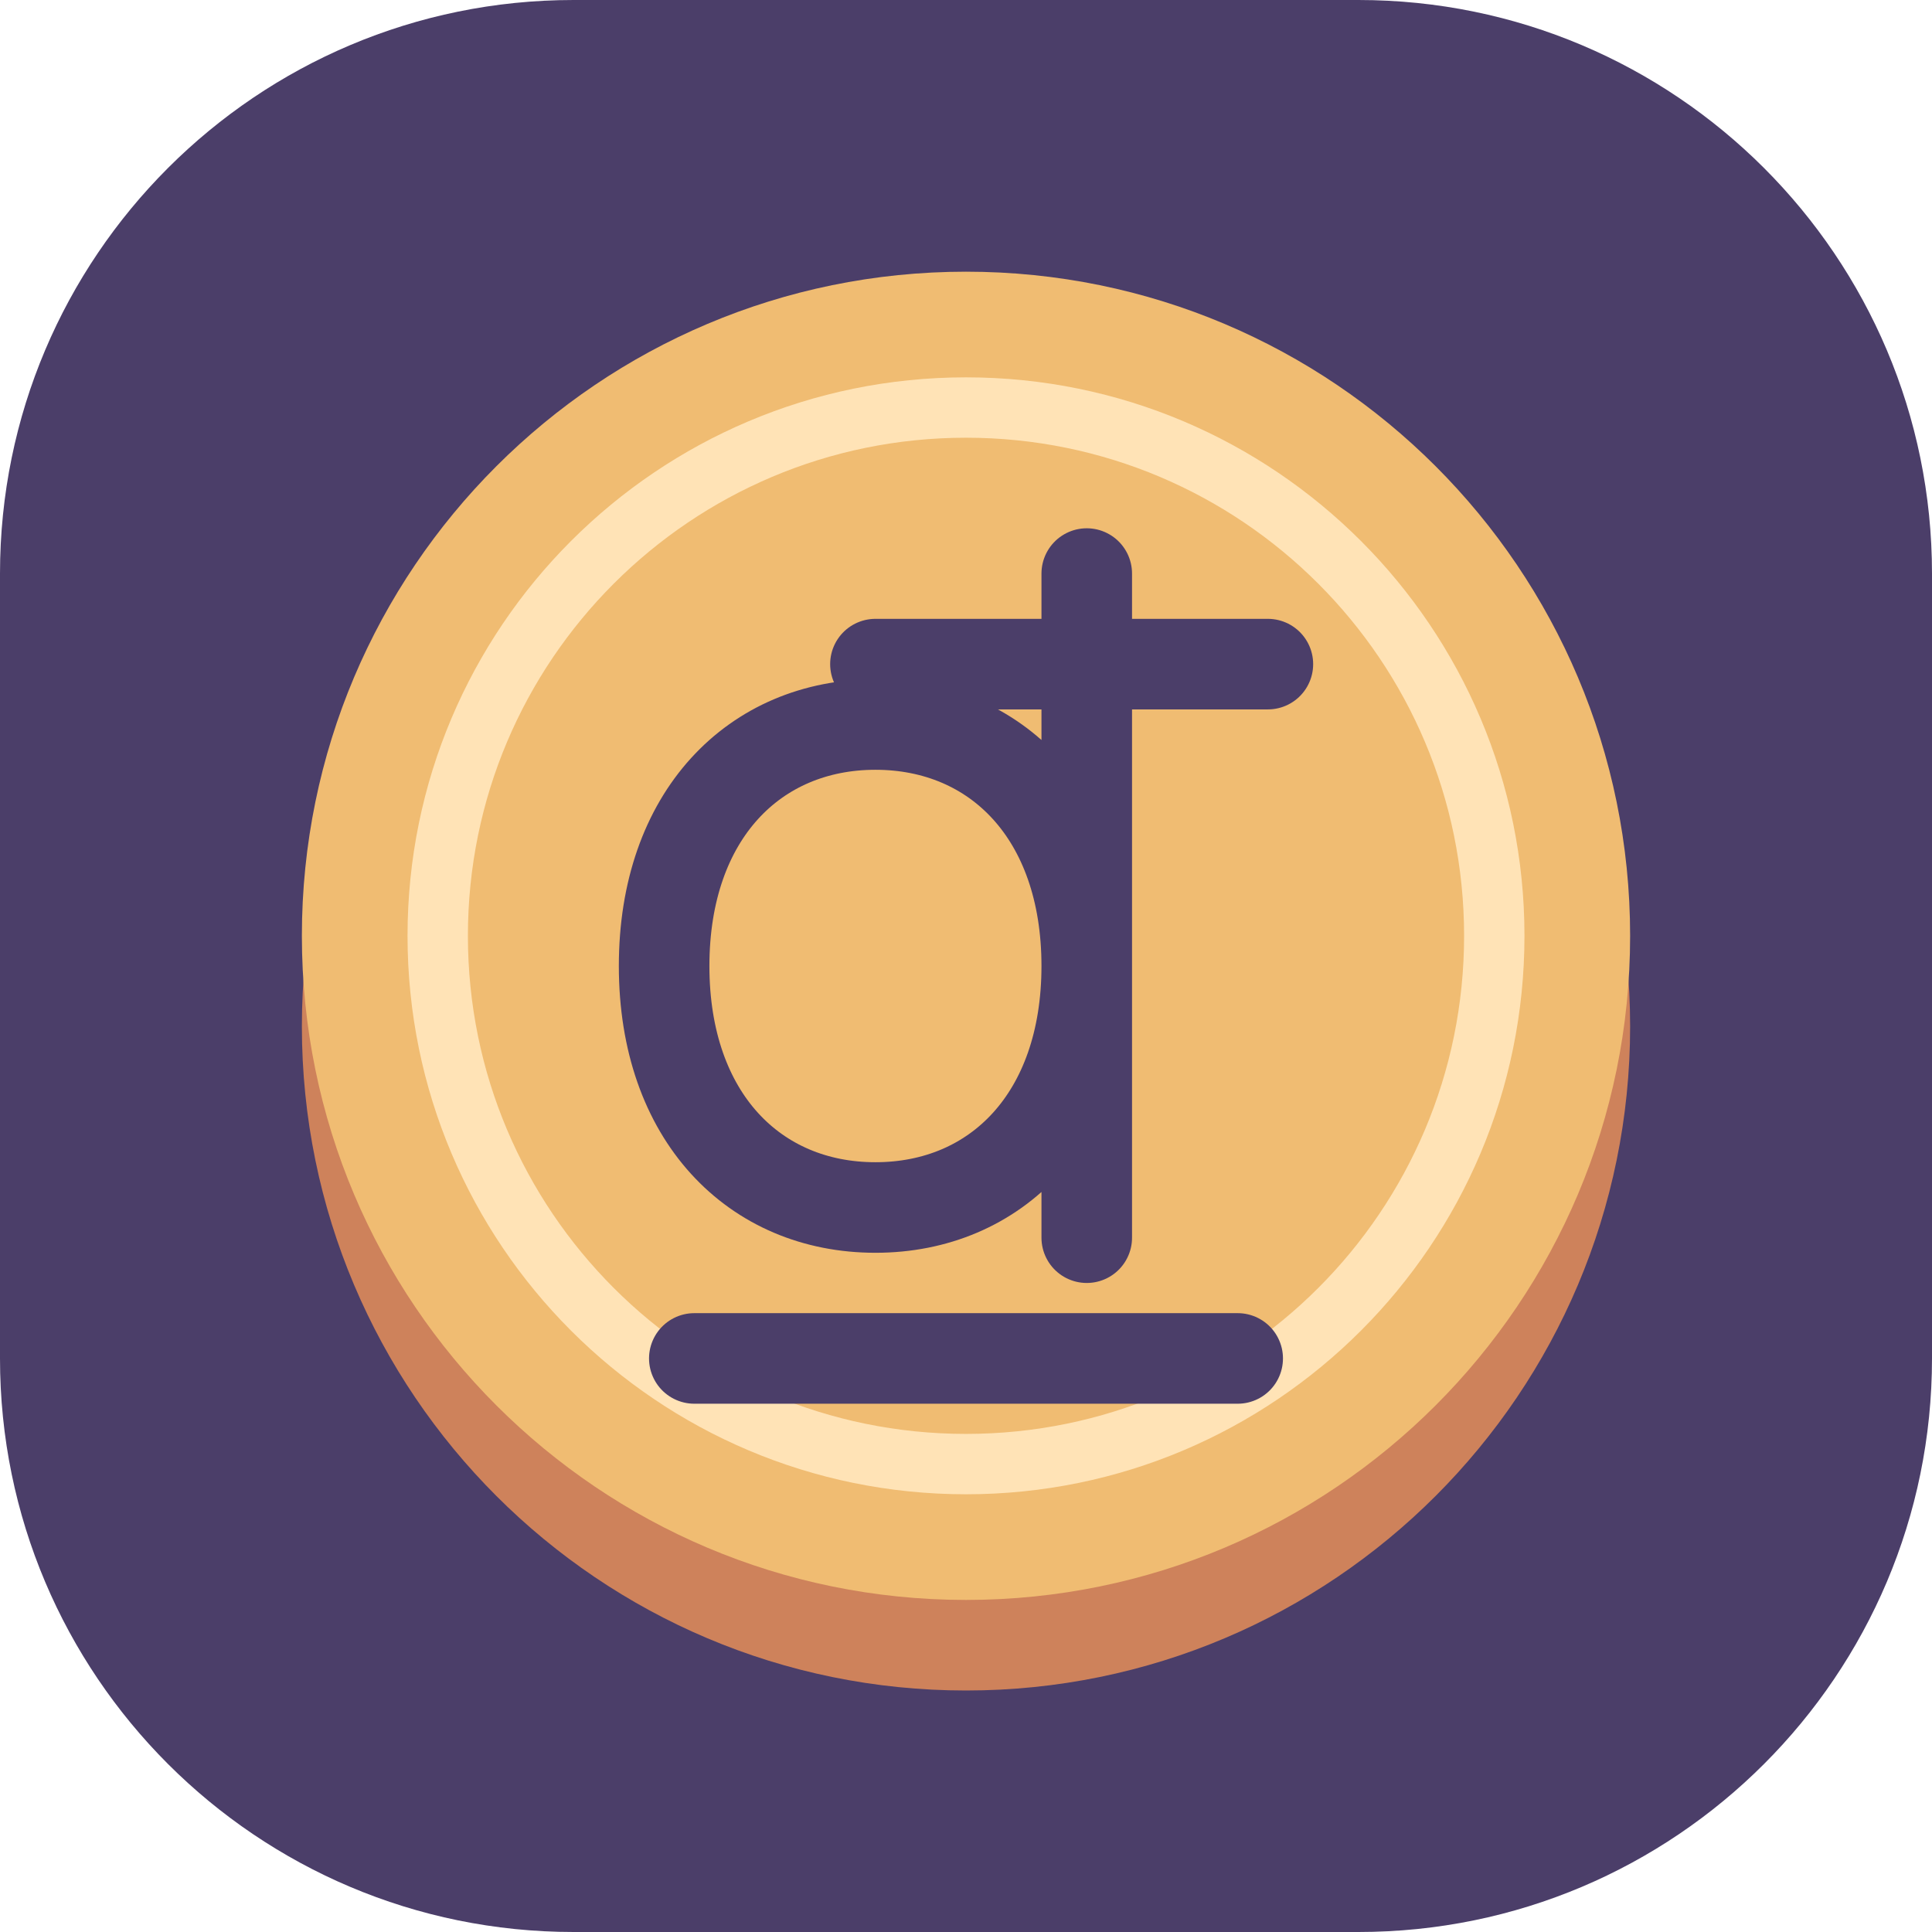
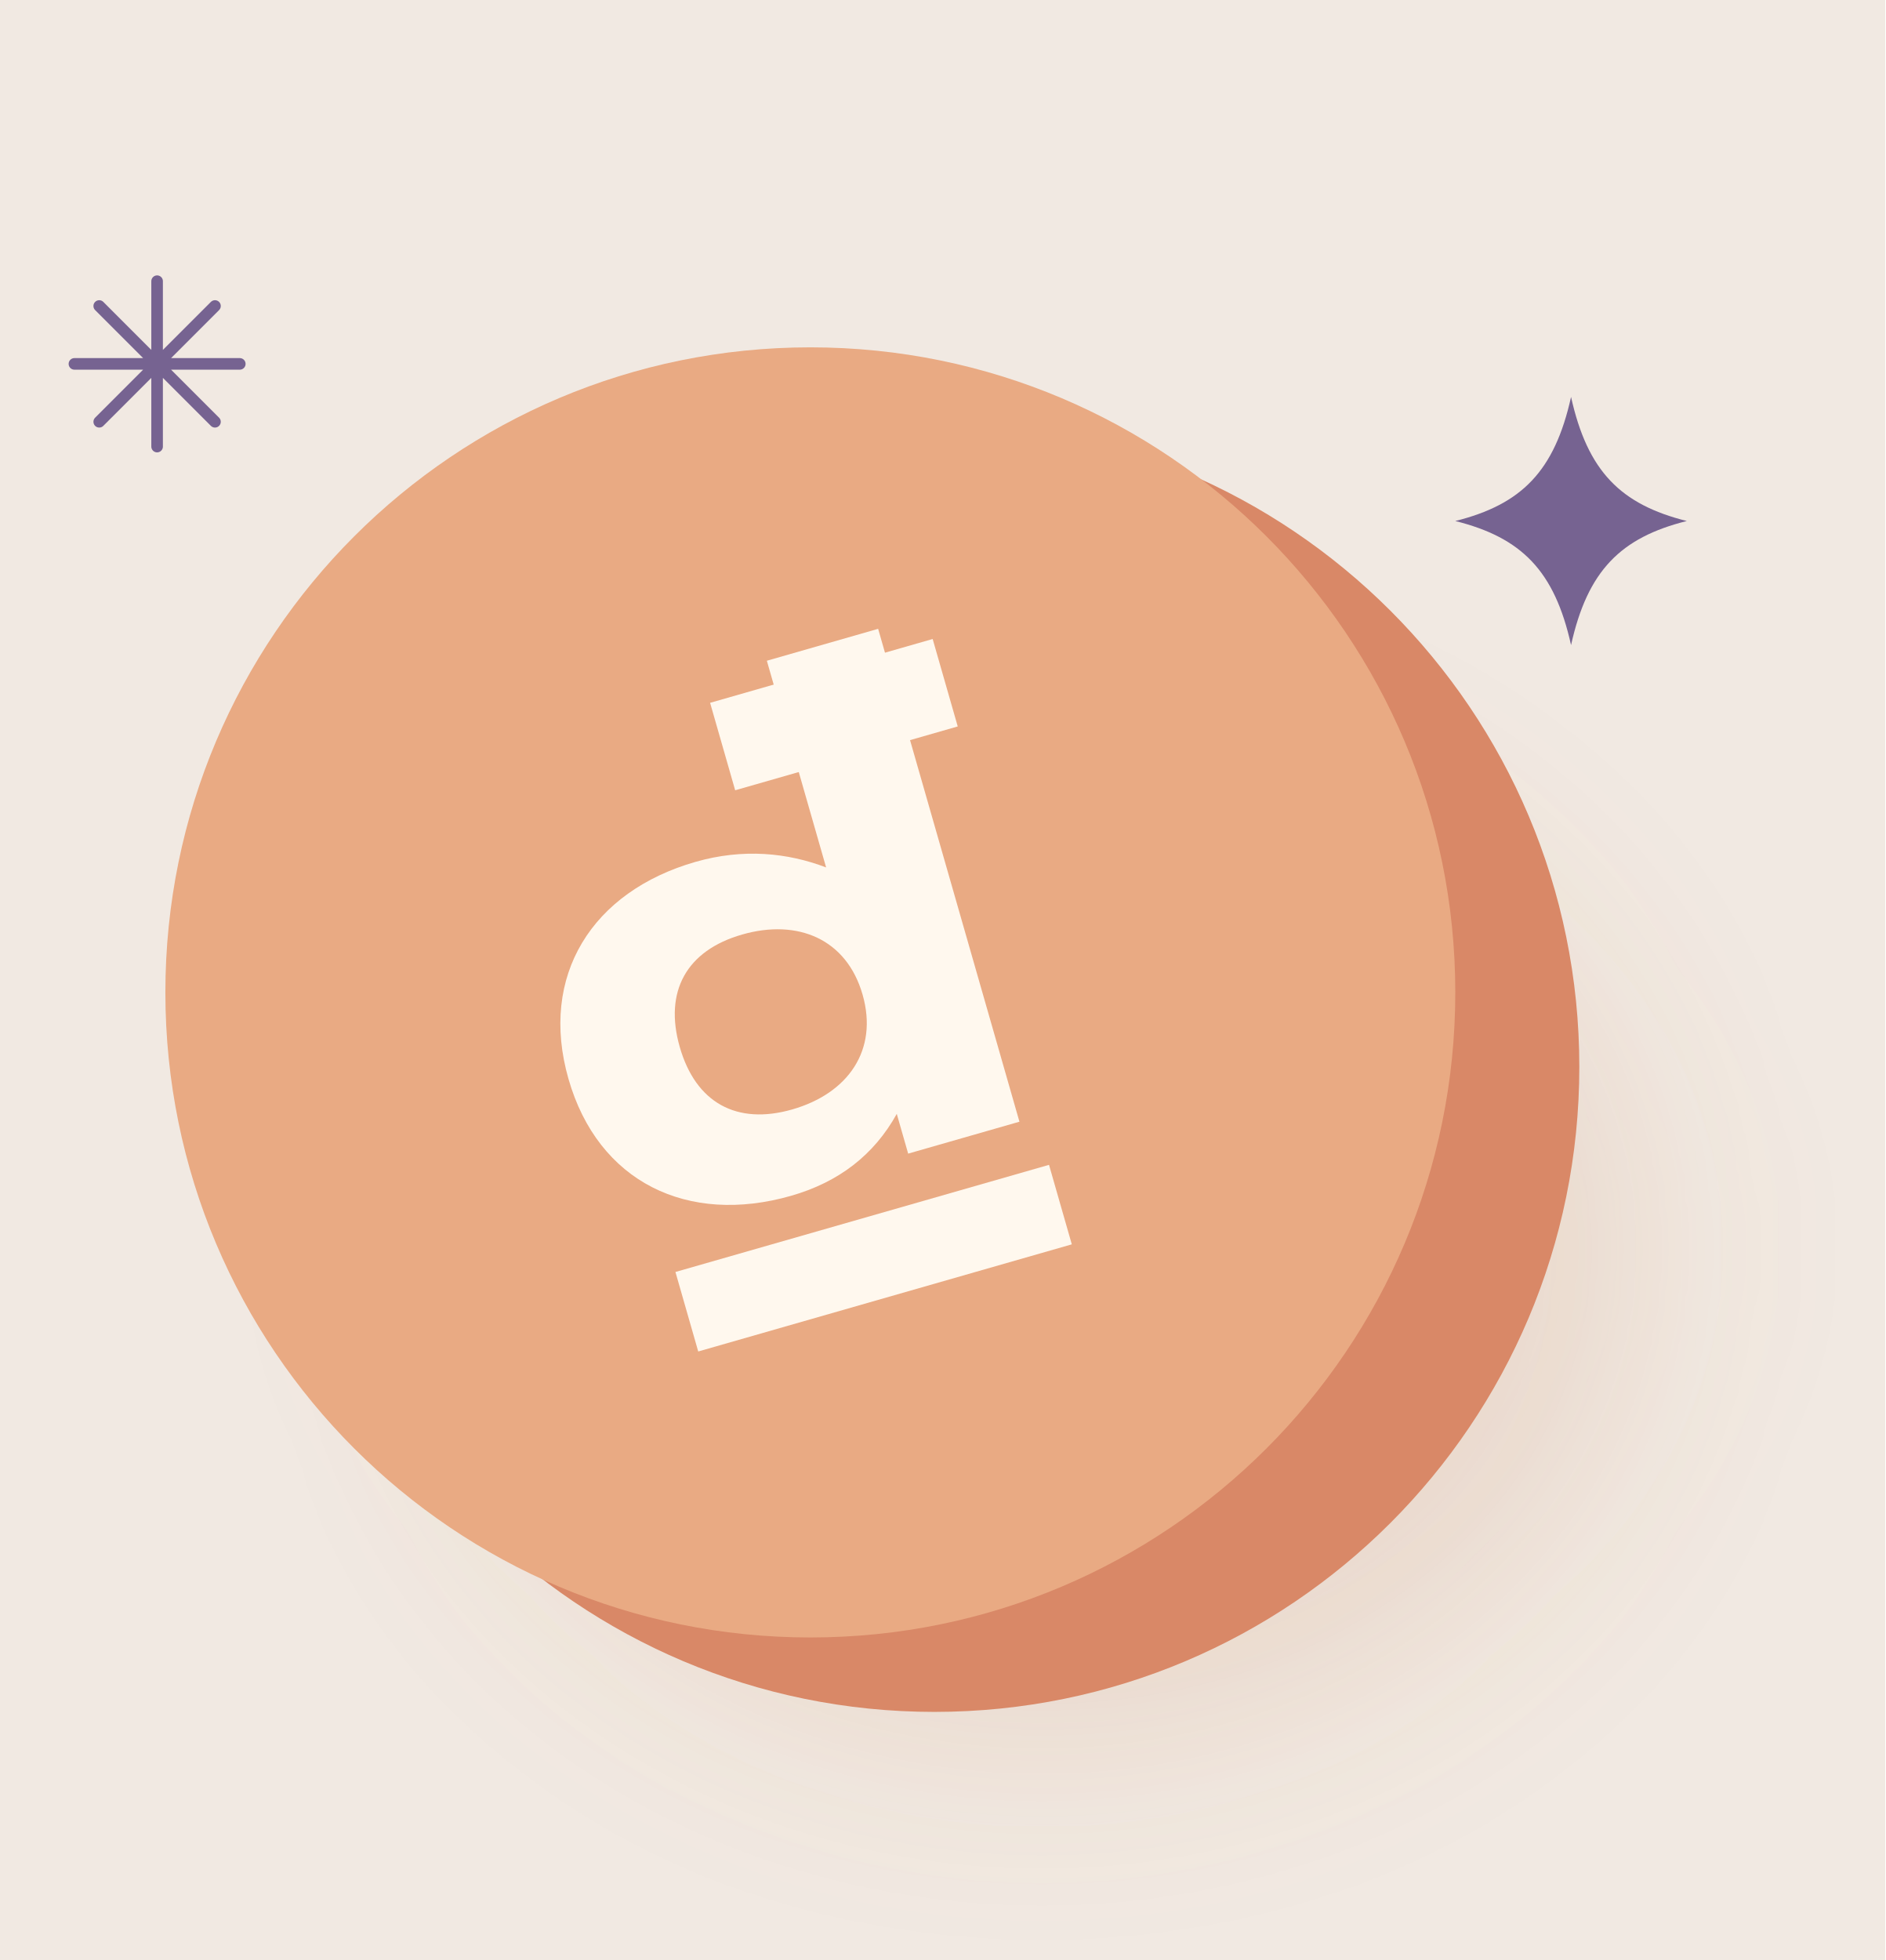
- <svg xmlns="http://www.w3.org/2000/svg" viewBox="0 0 64 64" fill="none">
-   <rect width="64" height="64" rx="19" fill="#4B3E69" />
-   <circle cx="32" cy="34" r="22" fill="#CE825B" />
-   <circle cx="32" cy="31" r="22" fill="#F0BC72" />
-   <circle cx="32" cy="31" r="17.5" stroke="#FFE3B6" stroke-width="2" />
-   <path d="M36 19v22 M36 32c0-5-3-8-7-8s-7 3-7 8 3 8 7 8 7-3 7-8 M29 22h13 M23 45h18" stroke="#4B3E69" stroke-width="3" stroke-linecap="round" stroke-linejoin="round" />
+ <svg xmlns="http://www.w3.org/2000/svg" viewBox="0 0 228 237" fill="none">
+   <defs>
+     <filter id="shadow" x="0" y="0" width="228" height="237" filterUnits="userSpaceOnUse">
+       <feGaussianBlur stdDeviation="12" />
+     </filter>
+   </defs>
+   <path fill="#F1E9E2" d="M0 0h228v237H0z" />
+   <ellipse cx="126" cy="151" rx="72" ry="60" fill="#BB7955" fill-opacity=".16" filter="url(#shadow)" />
+   <circle cx="113" cy="129" r="78" fill="#D98867" />
+   <circle cx="98" cy="120" r="78" fill="#E9AA83" />
+   <g transform="rotate(-16 98 120)" fill="#FFF8EE">
+     <path fill-rule="evenodd" d="M104 80h14v62h-14v-5c-4 4-9 6-15 6-13 0-22-8-22-21s9-21 22-21c6 0 11 2 15 5V80Zm-12 31c-7 0-11 4-11 11s4 11 11 11 12-4 12-11-5-11-12-11Z" />
+     <path d="M96 83h28v11H96zM73 148h47v10H73z" />
+   </g>
+   <path d="M190 48c2 9 6 13 14 15-8 2-12 6-14 15-2-9-6-13-14-15 8-2 12-6 14-15Z" fill="#766391" />
+   <path d="M19 34v20M9 44h20M12 37l14 14M12 51l14-14" stroke="#766391" stroke-width="1.4" stroke-linecap="round" />
</svg>
